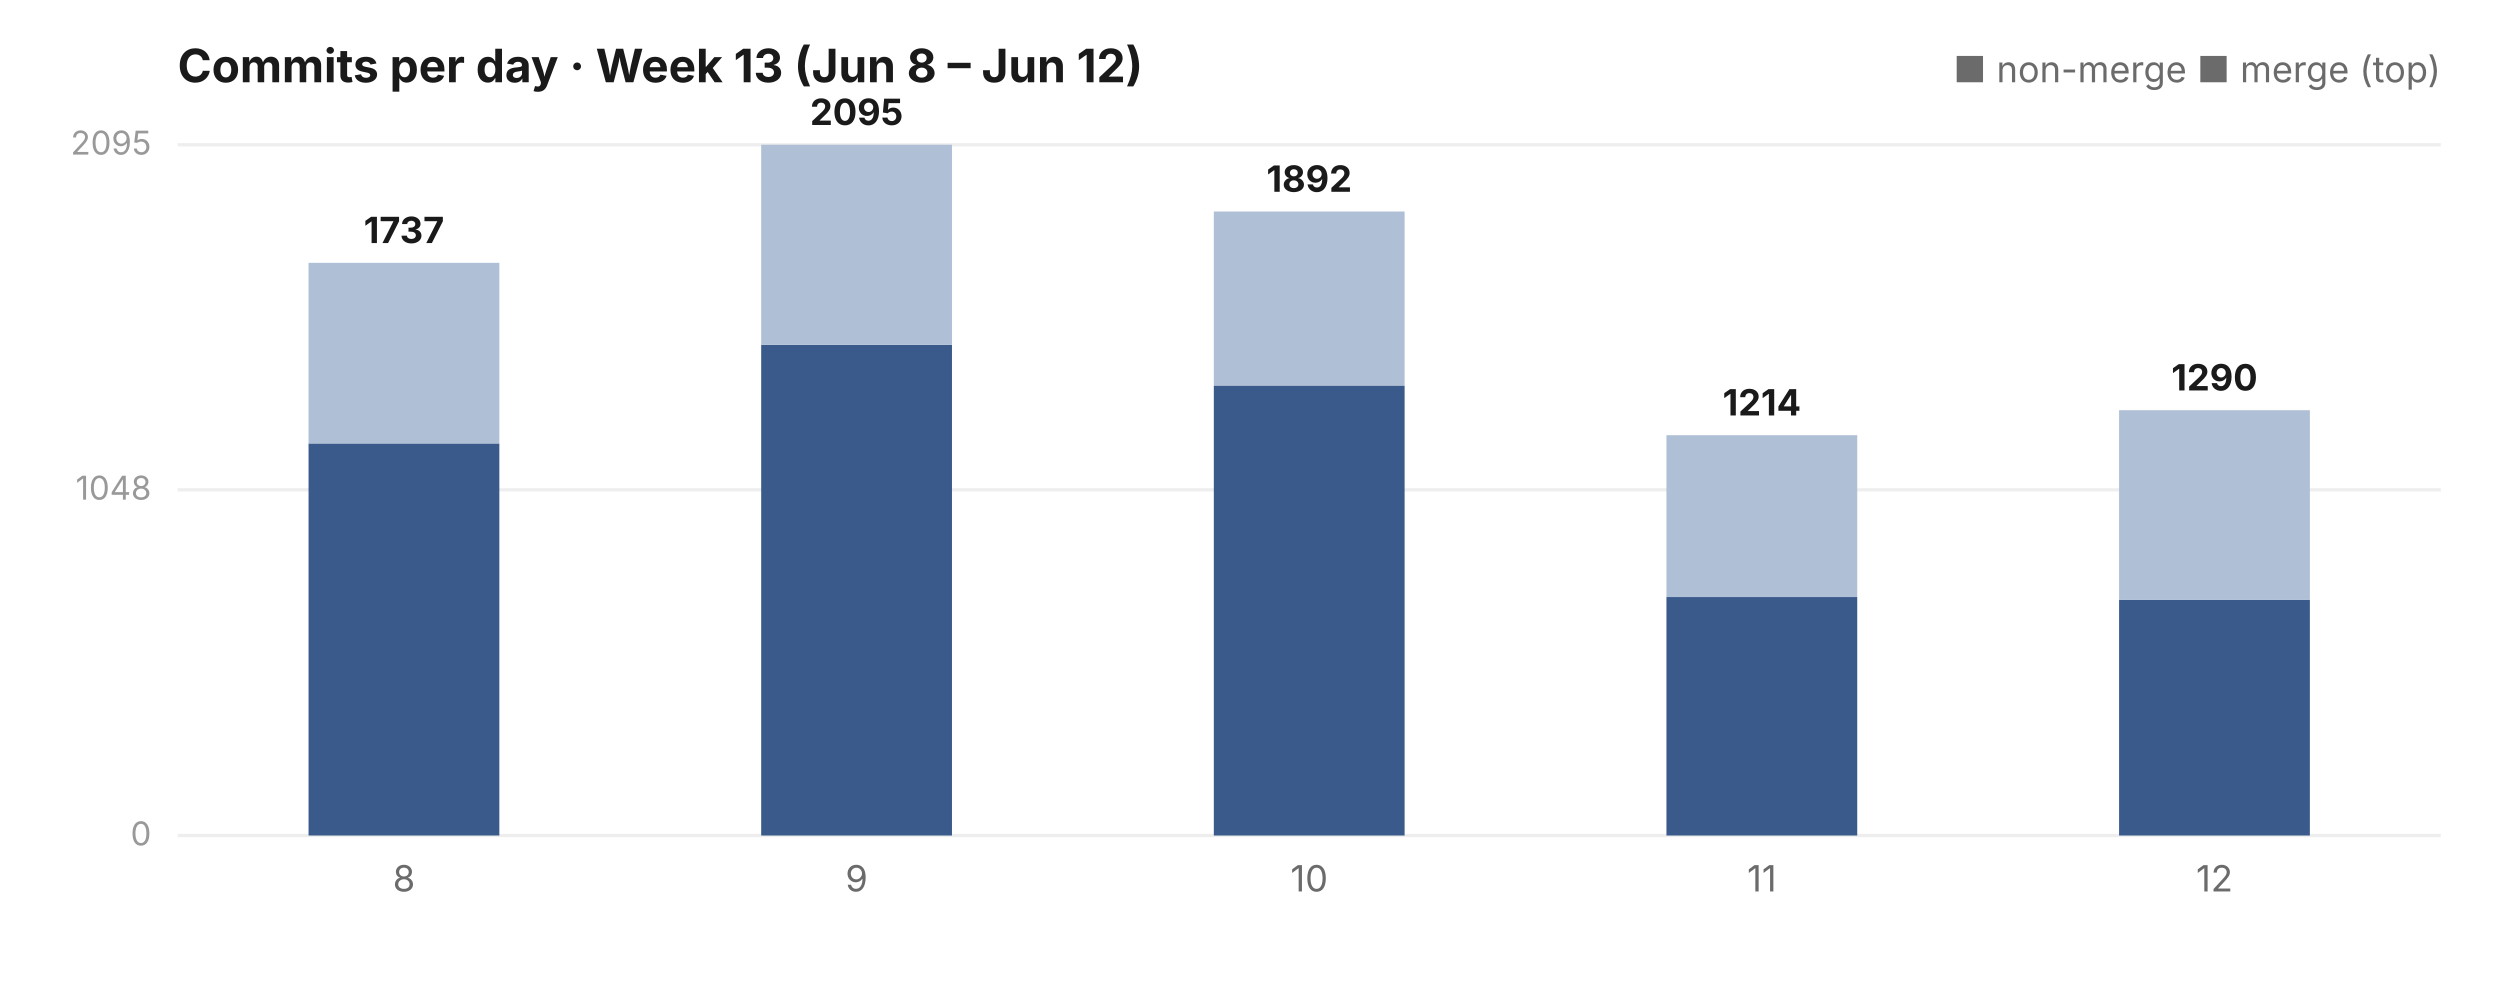
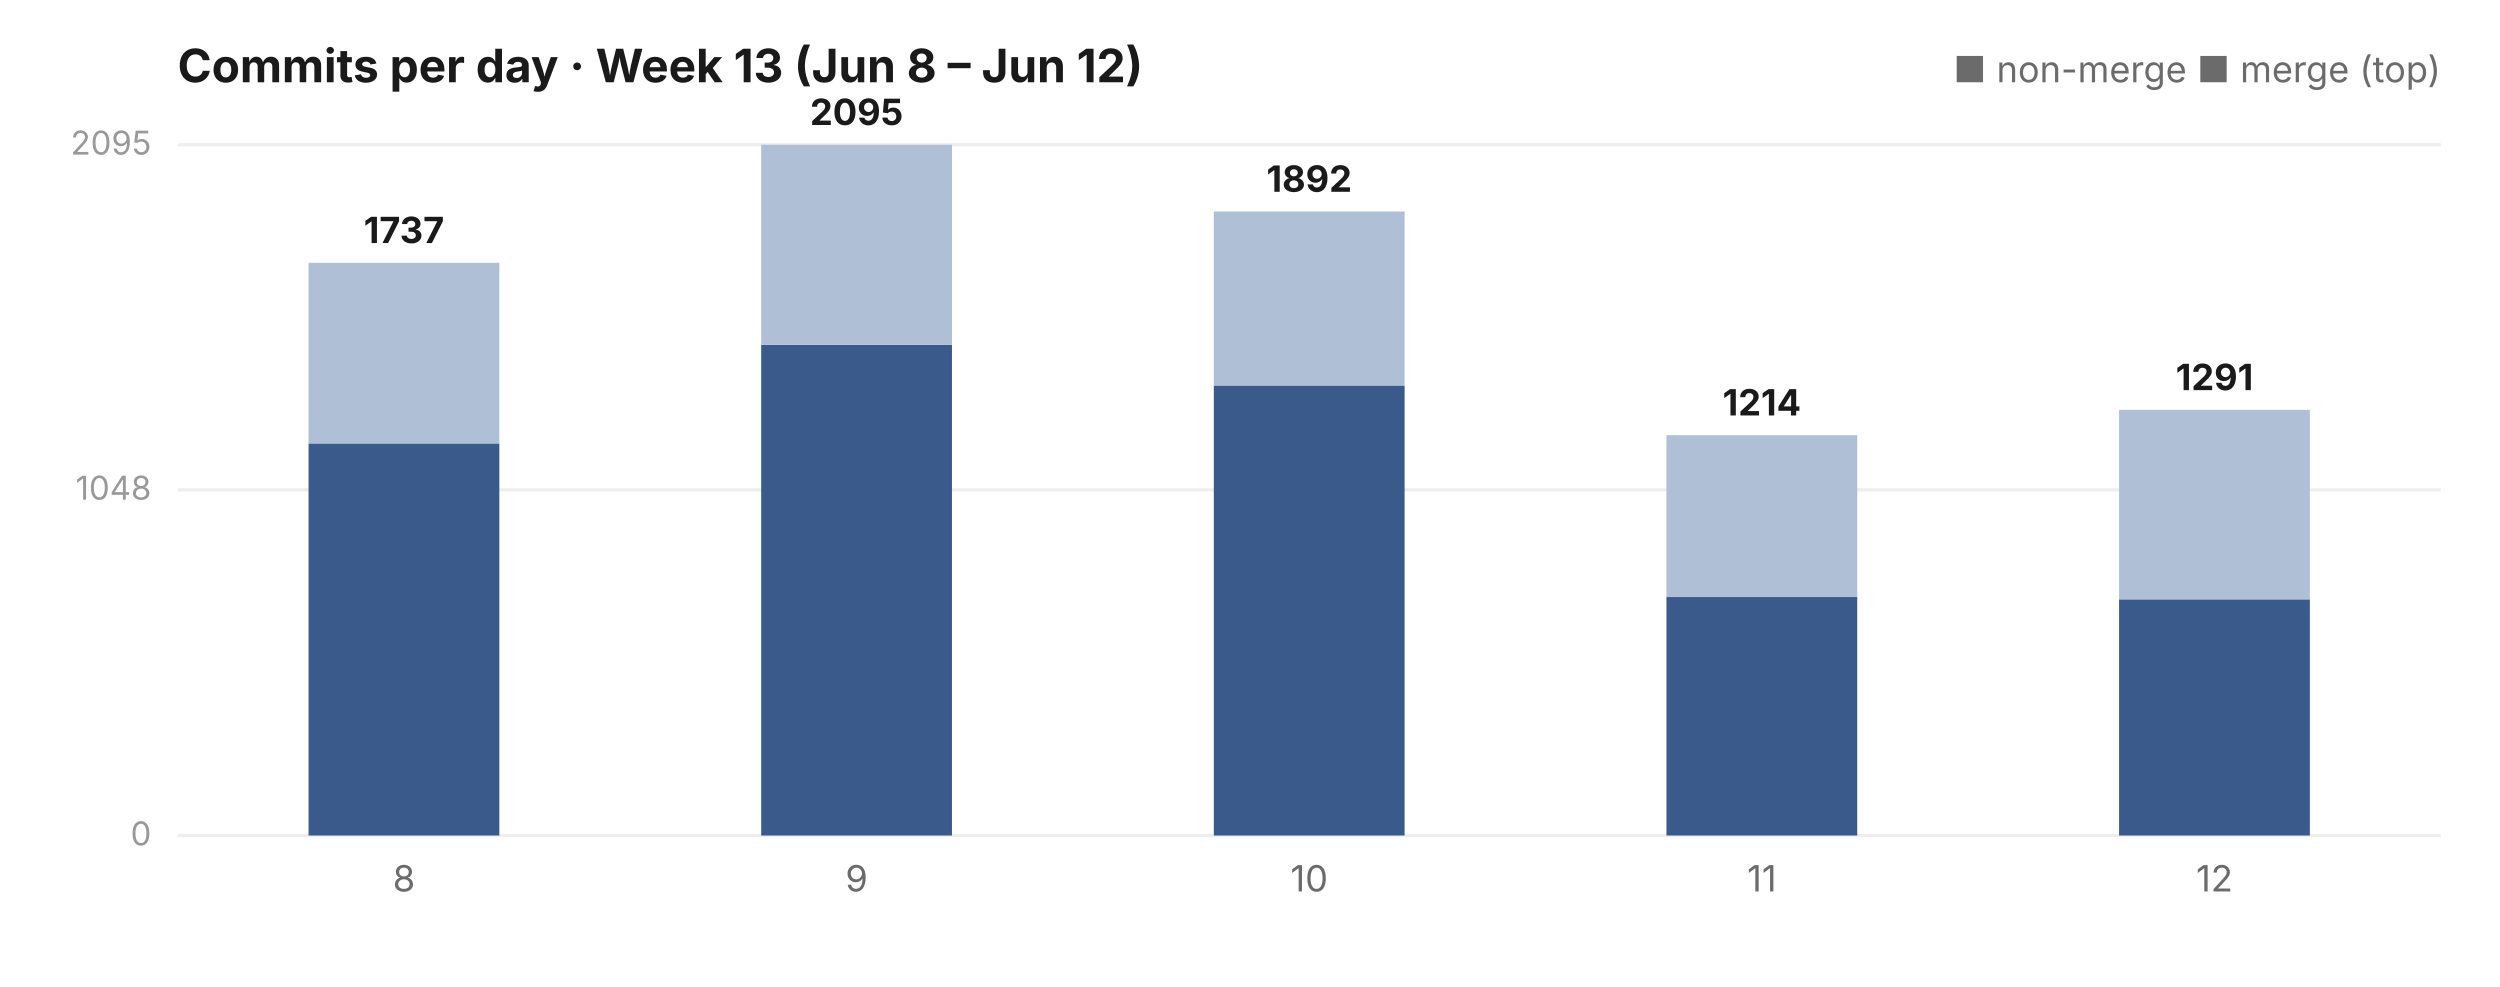
<svg xmlns="http://www.w3.org/2000/svg" viewBox="0 0 760 300" width="100%" style="font-family:-apple-system,Segoe UI,sans-serif;background:#fff;border:1px solid #e7e7e4;border-radius:8px">
  <text x="54" y="25" font-size="14" font-weight="700" fill="#1a1a1a">Commits per day · Week 13 (Jun 8 – Jun 12)</text>
  <text x="742" y="25" font-size="11" fill="#6b6b6b" text-anchor="end">■ non-merge ■ merge (top)</text>
  <line x1="54" y1="254.0" x2="742" y2="254.0" stroke="#eee" />
  <text x="46" y="257.0" font-size="10" fill="#999" text-anchor="end">0</text>
  <line x1="54" y1="148.9" x2="742" y2="148.9" stroke="#eee" />
  <text x="46" y="151.9" font-size="10" fill="#999" text-anchor="end">1048</text>
  <line x1="54" y1="44.0" x2="742" y2="44.0" stroke="#eee" />
  <text x="46" y="47.0" font-size="10" fill="#999" text-anchor="end">2095</text>
  <rect x="93.8" y="134.8" width="58.0" height="119.2" fill="#3a5a8c" />
  <rect x="93.8" y="79.9" width="58.0" height="54.9" fill="#aebfd6" />
  <text x="122.8" y="271.0" font-size="11" fill="#6b6b6b" text-anchor="middle">8</text>
  <text x="122.8" y="73.9" font-size="11" fill="#1a1a1a" text-anchor="middle" font-weight="700">1737</text>
  <rect x="231.4" y="104.8" width="58.0" height="149.2" fill="#3a5a8c" />
  <rect x="231.4" y="44.0" width="58.0" height="60.8" fill="#aebfd6" />
  <text x="260.4" y="271.0" font-size="11" fill="#6b6b6b" text-anchor="middle">9</text>
  <text x="260.4" y="38.0" font-size="11" fill="#1a1a1a" text-anchor="middle" font-weight="700">2095</text>
  <rect x="369.0" y="117.2" width="58.0" height="136.8" fill="#3a5a8c" />
  <rect x="369.0" y="64.3" width="58.0" height="52.8" fill="#aebfd6" />
  <text x="398.0" y="271.0" font-size="11" fill="#6b6b6b" text-anchor="middle">10</text>
  <text x="398.0" y="58.3" font-size="11" fill="#1a1a1a" text-anchor="middle" font-weight="700">1892</text>
  <rect x="506.6" y="181.5" width="58.0" height="72.5" fill="#3a5a8c" />
  <rect x="506.6" y="132.3" width="58.0" height="49.2" fill="#aebfd6" />
  <text x="535.6" y="271.0" font-size="11" fill="#6b6b6b" text-anchor="middle">11</text>
  <text x="535.6" y="126.3" font-size="11" fill="#1a1a1a" text-anchor="middle" font-weight="700">1214</text>
-   <rect x="644.2" y="182.3" width="58.0" height="71.7" fill="#3a5a8c" />
-   <rect x="644.2" y="124.7" width="58.0" height="57.6" fill="#aebfd6" />
+   <rect x="644.2" y="182.2" width="58.0" height="71.8" fill="#3a5a8c" />
+   <rect x="644.2" y="124.6" width="58.0" height="57.6" fill="#aebfd6" />
  <text x="673.2" y="271.0" font-size="11" fill="#6b6b6b" text-anchor="middle">12</text>
-   <text x="673.2" y="118.7" font-size="11" fill="#1a1a1a" text-anchor="middle" font-weight="700">1290</text>
+   <text x="673.2" y="118.6" font-size="11" fill="#1a1a1a" text-anchor="middle" font-weight="700">1291</text>
</svg>
